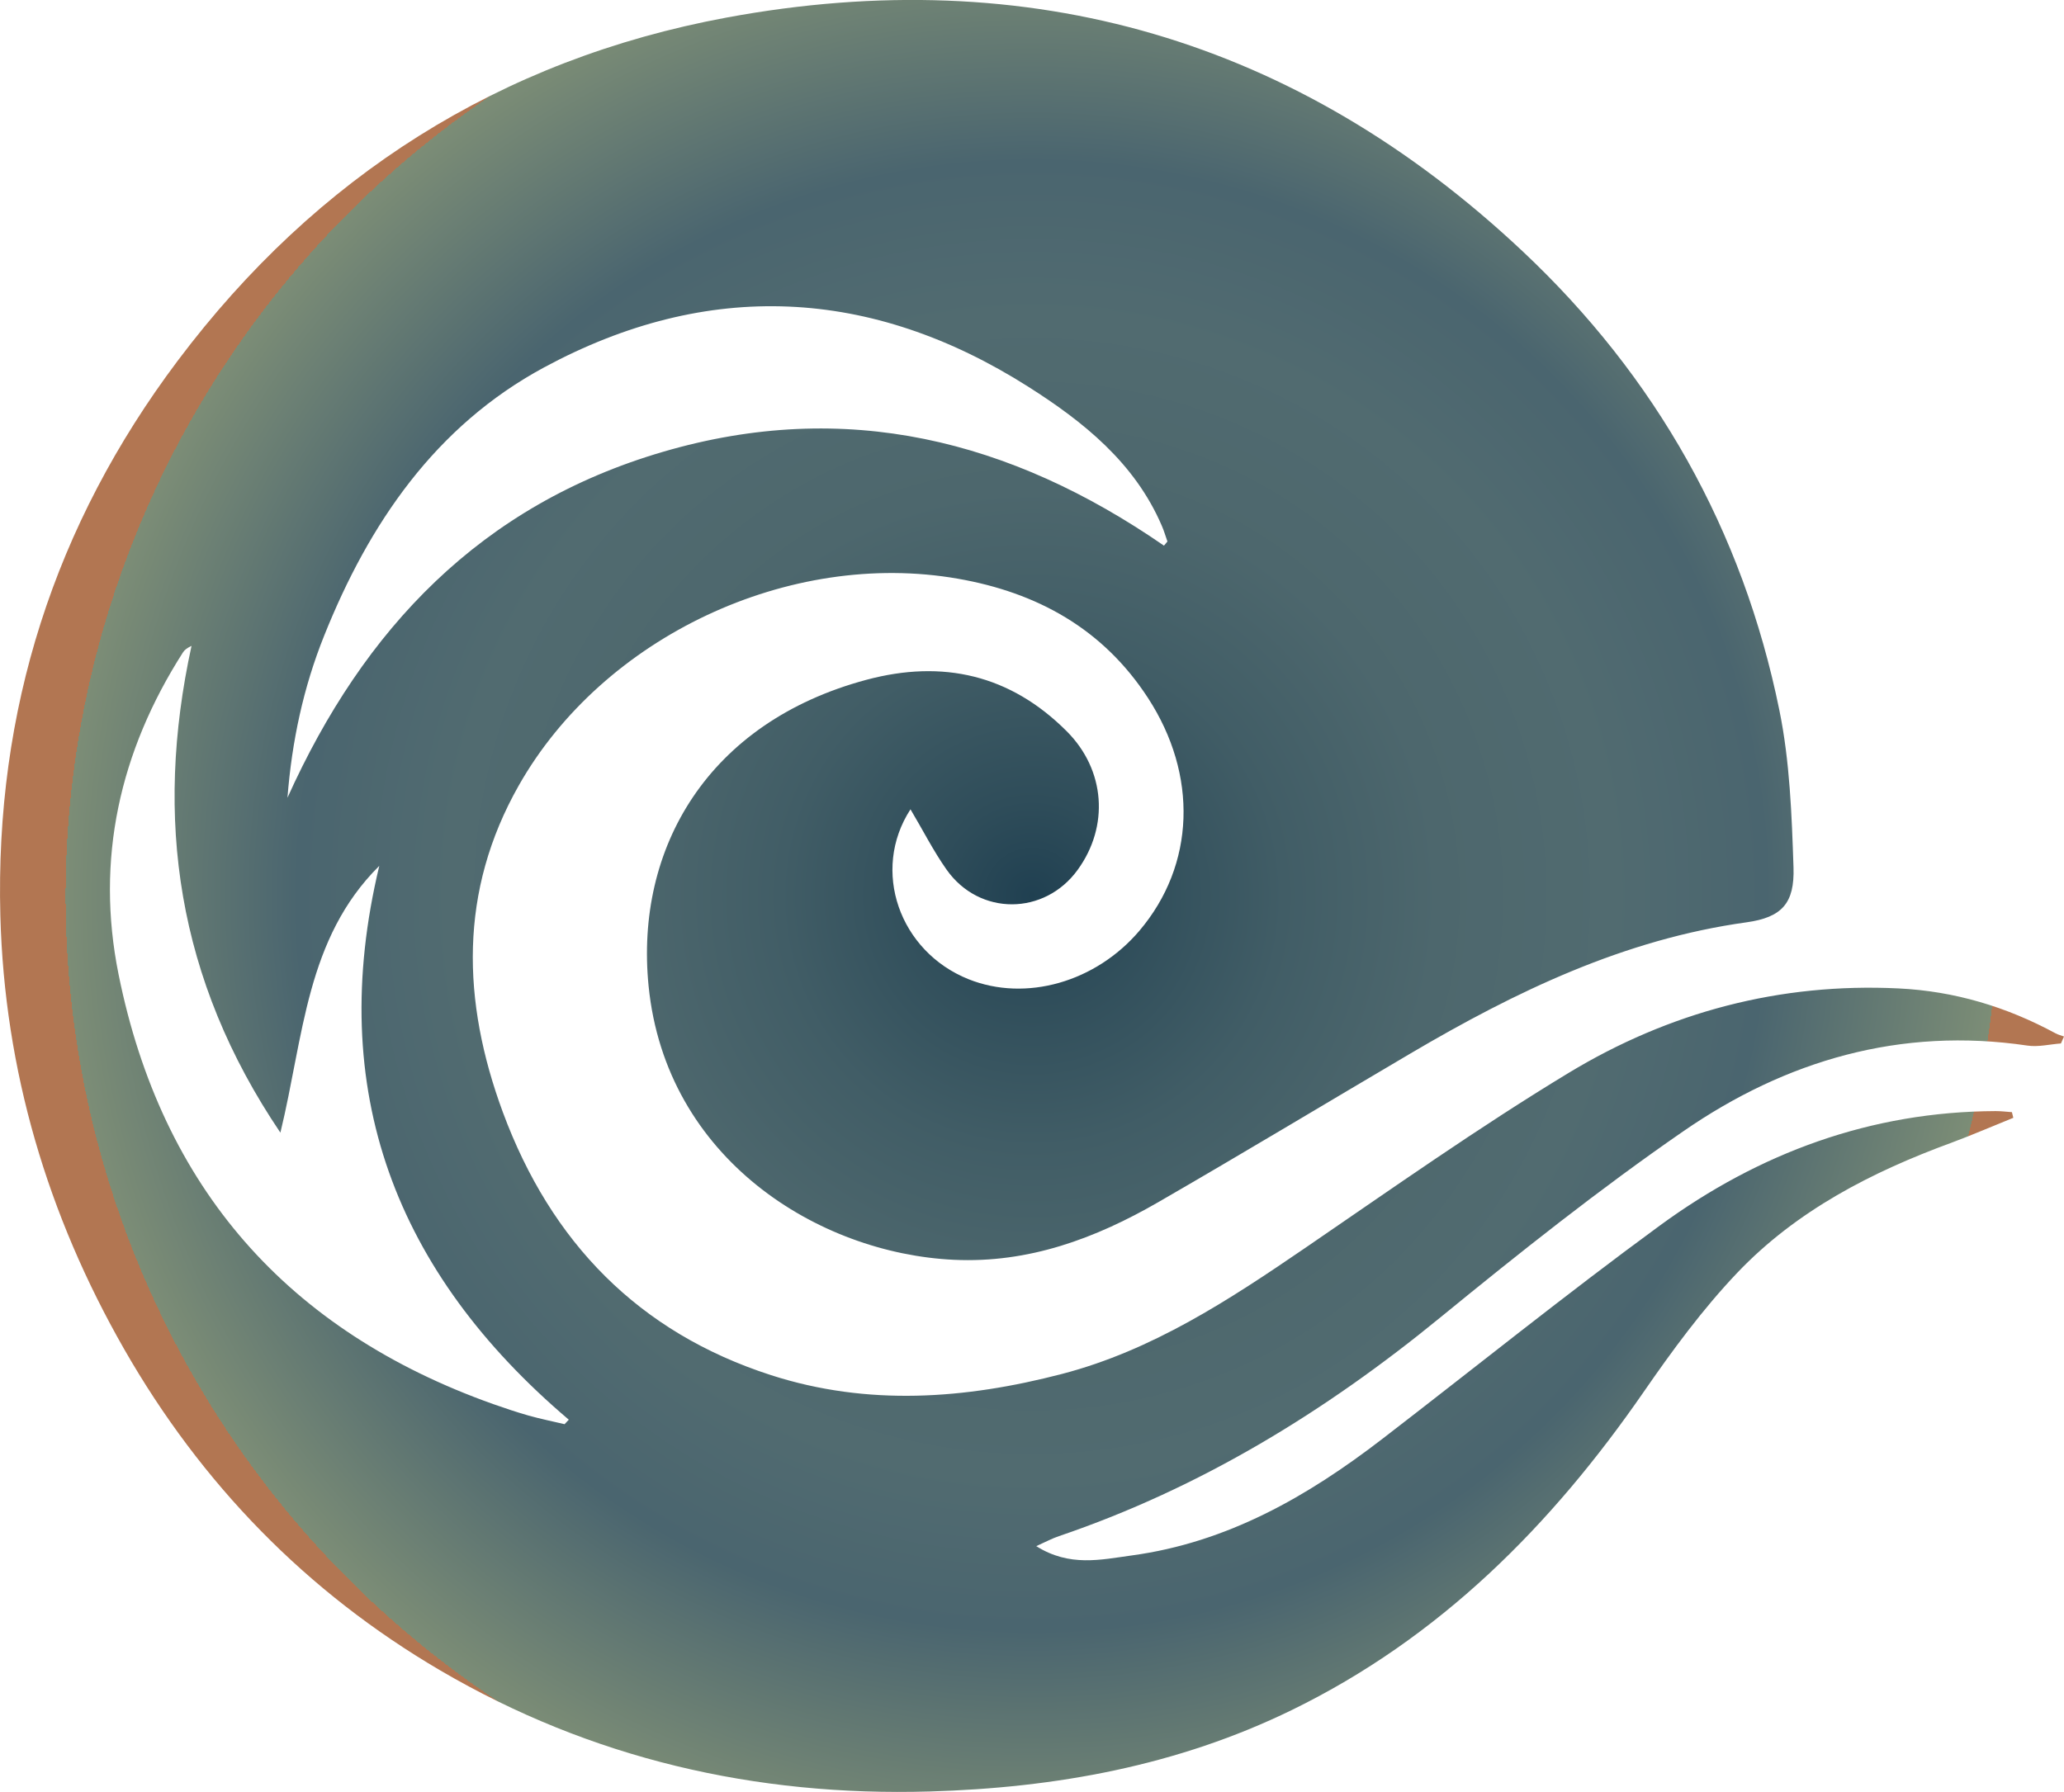
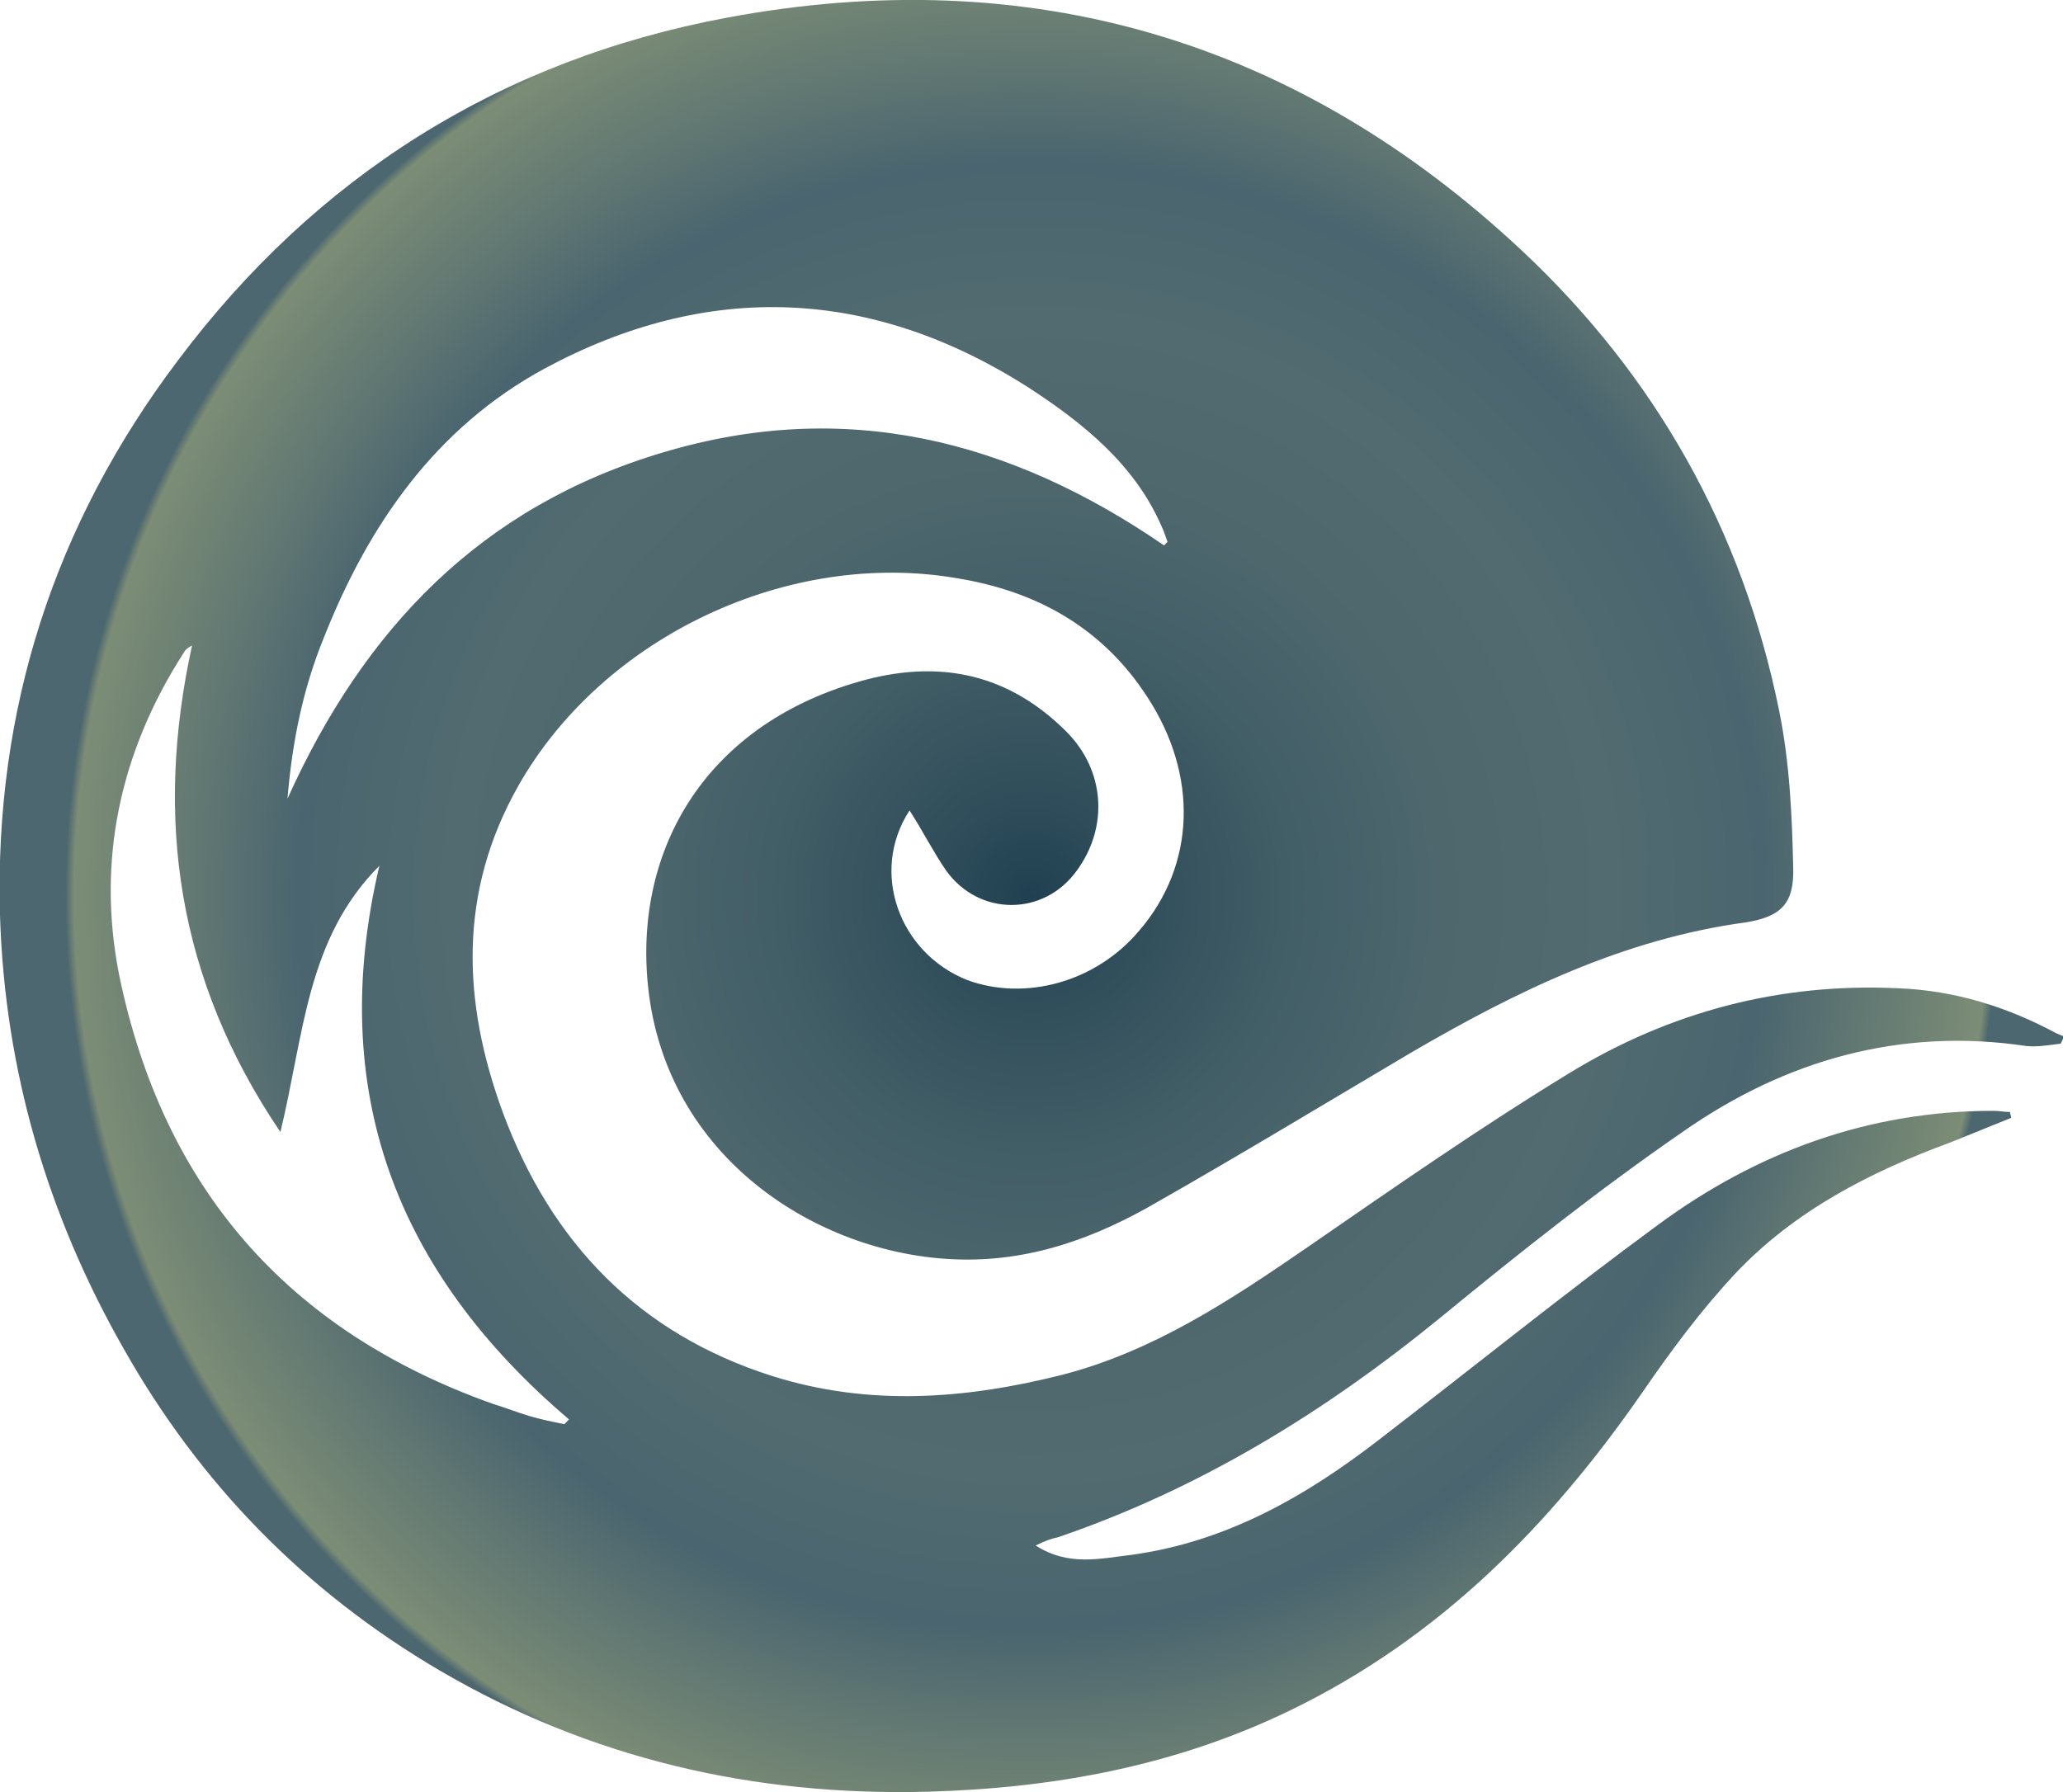
- <svg xmlns="http://www.w3.org/2000/svg" id="Layer_1" data-name="Layer 1" viewBox="0 0 175.12 152.07">
-   <defs>
-     <style>
-       .cls-1 {
-         fill: url(#radial-gradient);
-       }
-     </style>
-     <radialGradient id="radial-gradient" cx="87.56" cy="76.04" fx="87.56" fy="76.04" r="82" gradientUnits="userSpaceOnUse">
-       <stop offset="0" stop-color="#204051" />
-       <stop offset=".1" stop-color="#2f4d5a" />
-       <stop offset=".26" stop-color="#415d66" />
-       <stop offset=".42" stop-color="#4d676d" />
-       <stop offset=".6" stop-color="#516b70" />
-       <stop offset=".76" stop-color="#4a656f" />
-       <stop offset="1" stop-color="#7c8d76" />
-       <stop offset="1" stop-color="#808285" />
-       <stop offset="1" stop-color="#b27652" />
-     </radialGradient>
-   </defs>
-   <path class="cls-1" d="M87.92,131.21c2.83,1.78,5.46,1.15,8.1,.79,8.11-1.1,14.91-5,21.25-9.88,7.85-6.04,15.56-12.26,23.55-18.11,8.44-6.18,17.92-9.68,28.51-9.72,.46,0,.92,.06,1.37,.09,.04,.16,.08,.32,.12,.48-1.74,.7-3.46,1.45-5.21,2.1-6.8,2.49-13.18,5.77-18.21,11.05-2.94,3.09-5.51,6.59-7.94,10.11-7.85,11.36-17.3,20.87-29.86,27-9.7,4.73-20.04,6.6-30.72,6.91-14.78,.43-28.71-2.77-41.52-10.27-11.37-6.66-20.28-15.84-26.82-27.26C4.03,103.12,.38,90.83,.03,77.71-.43,60.3,4.61,44.54,15.08,30.61,26.84,14.96,42.44,5.05,61.65,1.49c25.7-4.76,48.41,1.86,67.51,19.81,11.33,10.64,18.7,23.7,21.81,38.97,.89,4.35,1.05,8.88,1.2,13.34,.1,3.05-.99,4.24-3.98,4.66-10.4,1.44-19.6,5.88-28.5,11.12-7.13,4.2-14.23,8.48-21.4,12.62-5.35,3.09-11.01,5.2-17.36,4.9-11.48-.54-24.43-8.55-25.9-23.23-1.17-11.72,5.05-22.39,18.48-25.99,6.49-1.74,12.21-.42,16.99,4.36,3.3,3.3,3.61,8.08,.94,11.76-2.81,3.89-8.34,3.93-11.12,0-1.13-1.6-2.02-3.37-3.07-5.13-3.37,5.19-.94,12.07,4.93,14.42,4.86,1.94,10.78,.25,14.49-4.11,4.75-5.6,4.98-13.23,.73-19.76-3.83-5.89-9.43-8.95-16.13-10.12-14.3-2.5-30.09,4.92-37.25,17.54-5.09,8.97-4.84,18.31-1.35,27.75,4.08,11.01,11.5,18.67,22.75,22.3,8.2,2.64,16.45,2.04,24.67-.1,7.68-2,14.17-6.27,20.61-10.67,7.4-5.06,14.73-10.24,22.39-14.88,8.52-5.16,17.92-7.66,27.99-7.17,4.75,.23,9.17,1.56,13.34,3.82,.22,.12,.47,.17,.7,.26-.09,.2-.17,.4-.26,.59-.95,.07-1.93,.32-2.85,.18-10.74-1.59-20.48,1.25-29.2,7.28-7.11,4.91-13.9,10.31-20.59,15.78-9.78,8.01-20.37,14.49-32.37,18.57-.57,.19-1.11,.48-1.93,.85Zm10.84-84.91c.1-.12,.2-.23,.29-.35-.16-.45-.29-.91-.48-1.34-2.3-5.35-6.66-8.83-11.34-11.8-13.32-8.45-27.19-9.12-41.07-1.63-9.21,4.97-14.85,13.24-18.67,22.8-1.75,4.37-2.73,8.94-3.1,13.72,6.47-14.36,16.43-24.84,31.87-29.36,15.49-4.54,29.49-1.01,42.49,7.96ZM23.79,96.12c-8.78-13-10.73-26.67-7.54-41.31-.42,.2-.6,.36-.73,.56-5.37,8.4-7.43,17.56-5.46,27.32,3.65,18.1,14.35,30.26,31.77,36.46,1,.35,2,.69,3.02,.98,1,.28,2.03,.49,3.05,.73,.12-.13,.24-.25,.36-.38-14.7-12.48-20.65-27.93-16.08-47-6.22,6.17-6.4,14.45-8.39,22.64Z" />
+ <svg xmlns="http://www.w3.org/2000/svg" version="1.1" id="Layer_1" x="0px" y="0px" viewBox="0 0 175.1 152.1" style="enable-background:new 0 0 175.1 152.1;" xml:space="preserve">
+   <style type="text/css">
+ 	.st0{fill:url(#SVGID_1_);}
+ </style>
+   <radialGradient id="SVGID_1_" cx="87.561" cy="77.968" r="82" gradientTransform="matrix(1 0 0 -1 0 154)" gradientUnits="userSpaceOnUse">
+     <stop offset="0" style="stop-color:#204051" />
+     <stop offset="0.1" style="stop-color:#2F4D5A" />
+     <stop offset="0.26" style="stop-color:#415D66" />
+     <stop offset="0.42" style="stop-color:#4D676D" />
+     <stop offset="0.6" style="stop-color:#516B70" />
+     <stop offset="0.76" style="stop-color:#4A656F" />
+     <stop offset="0.991" style="stop-color:#7C8D76" />
+     <stop offset="1" style="stop-color:#4C676F" />
+   </radialGradient>
+   <path class="st0" d="M87.9,131.2c2.8,1.8,5.5,1.1,8.1,0.8c8.1-1.1,14.9-5,21.2-9.9c7.8-6,15.6-12.3,23.5-18.1  c8.4-6.2,17.9-9.7,28.5-9.7c0.5,0,0.9,0.1,1.4,0.1c0,0.2,0.1,0.3,0.1,0.5c-1.7,0.7-3.5,1.4-5.2,2.1c-6.8,2.5-13.2,5.8-18.2,11.1  c-2.9,3.1-5.5,6.6-7.9,10.1c-7.9,11.4-17.3,20.9-29.9,27c-9.7,4.7-20,6.6-30.7,6.9c-14.8,0.4-28.7-2.8-41.5-10.3  c-11.4-6.7-20.3-15.8-26.8-27.3C4,103.1,0.4,90.8,0,77.7c-0.5-17.4,4.6-33.2,15.1-47.1C26.8,15,42.4,5.1,61.7,1.5  c25.7-4.8,48.4,1.9,67.5,19.8c11.3,10.6,18.7,23.7,21.8,39c0.9,4.4,1.1,8.9,1.2,13.3c0.1,3.1-1,4.2-4,4.7  c-10.4,1.4-19.6,5.9-28.5,11.1c-7.1,4.2-14.2,8.5-21.4,12.6c-5.3,3.1-11,5.2-17.4,4.9c-11.5-0.5-24.4-8.6-25.9-23.2  c-1.2-11.7,5-22.4,18.5-26c6.5-1.7,12.2-0.4,17,4.4c3.3,3.3,3.6,8.1,0.9,11.8c-2.8,3.9-8.3,3.9-11.1,0c-1.1-1.6-2-3.4-3.1-5.1  c-3.4,5.2-0.9,12.1,4.9,14.4C87,85,93,83.4,96.7,79c4.8-5.6,5-13.2,0.7-19.8c-3.8-5.9-9.4-9-16.1-10.1C67,46.6,51.2,54,44,66.7  c-5.1,9-4.8,18.3-1.3,27.8c4.1,11,11.5,18.7,22.8,22.3c8.2,2.6,16.4,2,24.7-0.1c7.7-2,14.2-6.3,20.6-10.7  c7.4-5.1,14.7-10.2,22.4-14.9c8.5-5.2,17.9-7.7,28-7.2c4.8,0.2,9.2,1.6,13.3,3.8c0.2,0.1,0.5,0.2,0.7,0.3c-0.1,0.2-0.2,0.4-0.3,0.6  c-0.9,0.1-1.9,0.3-2.9,0.2c-10.7-1.6-20.5,1.2-29.2,7.3c-7.1,4.9-13.9,10.3-20.6,15.8c-9.8,8-20.4,14.5-32.4,18.6  C89.3,130.6,88.7,130.8,87.9,131.2L87.9,131.2z M98.8,46.3c0.1-0.1,0.2-0.2,0.3-0.3c-0.2-0.5-0.3-0.9-0.5-1.3  c-2.3-5.3-6.7-8.8-11.3-11.8c-13.3-8.5-27.2-9.1-41.1-1.6c-9.2,5-14.9,13.2-18.7,22.8c-1.8,4.4-2.7,8.9-3.1,13.7  c6.5-14.4,16.4-24.8,31.9-29.4C71.7,33.8,85.7,37.3,98.8,46.3L98.8,46.3z M23.8,96.1c-8.8-13-10.7-26.7-7.5-41.3  c-0.4,0.2-0.6,0.4-0.7,0.6c-5.4,8.4-7.4,17.6-5.5,27.3c3.7,18.1,14.3,30.3,31.8,36.5c1,0.3,2,0.7,3,1c1,0.3,2,0.5,3,0.7  c0.1-0.1,0.2-0.2,0.4-0.4c-14.7-12.5-20.6-27.9-16.1-47C26,79.7,25.8,87.9,23.8,96.1z" />
</svg>
